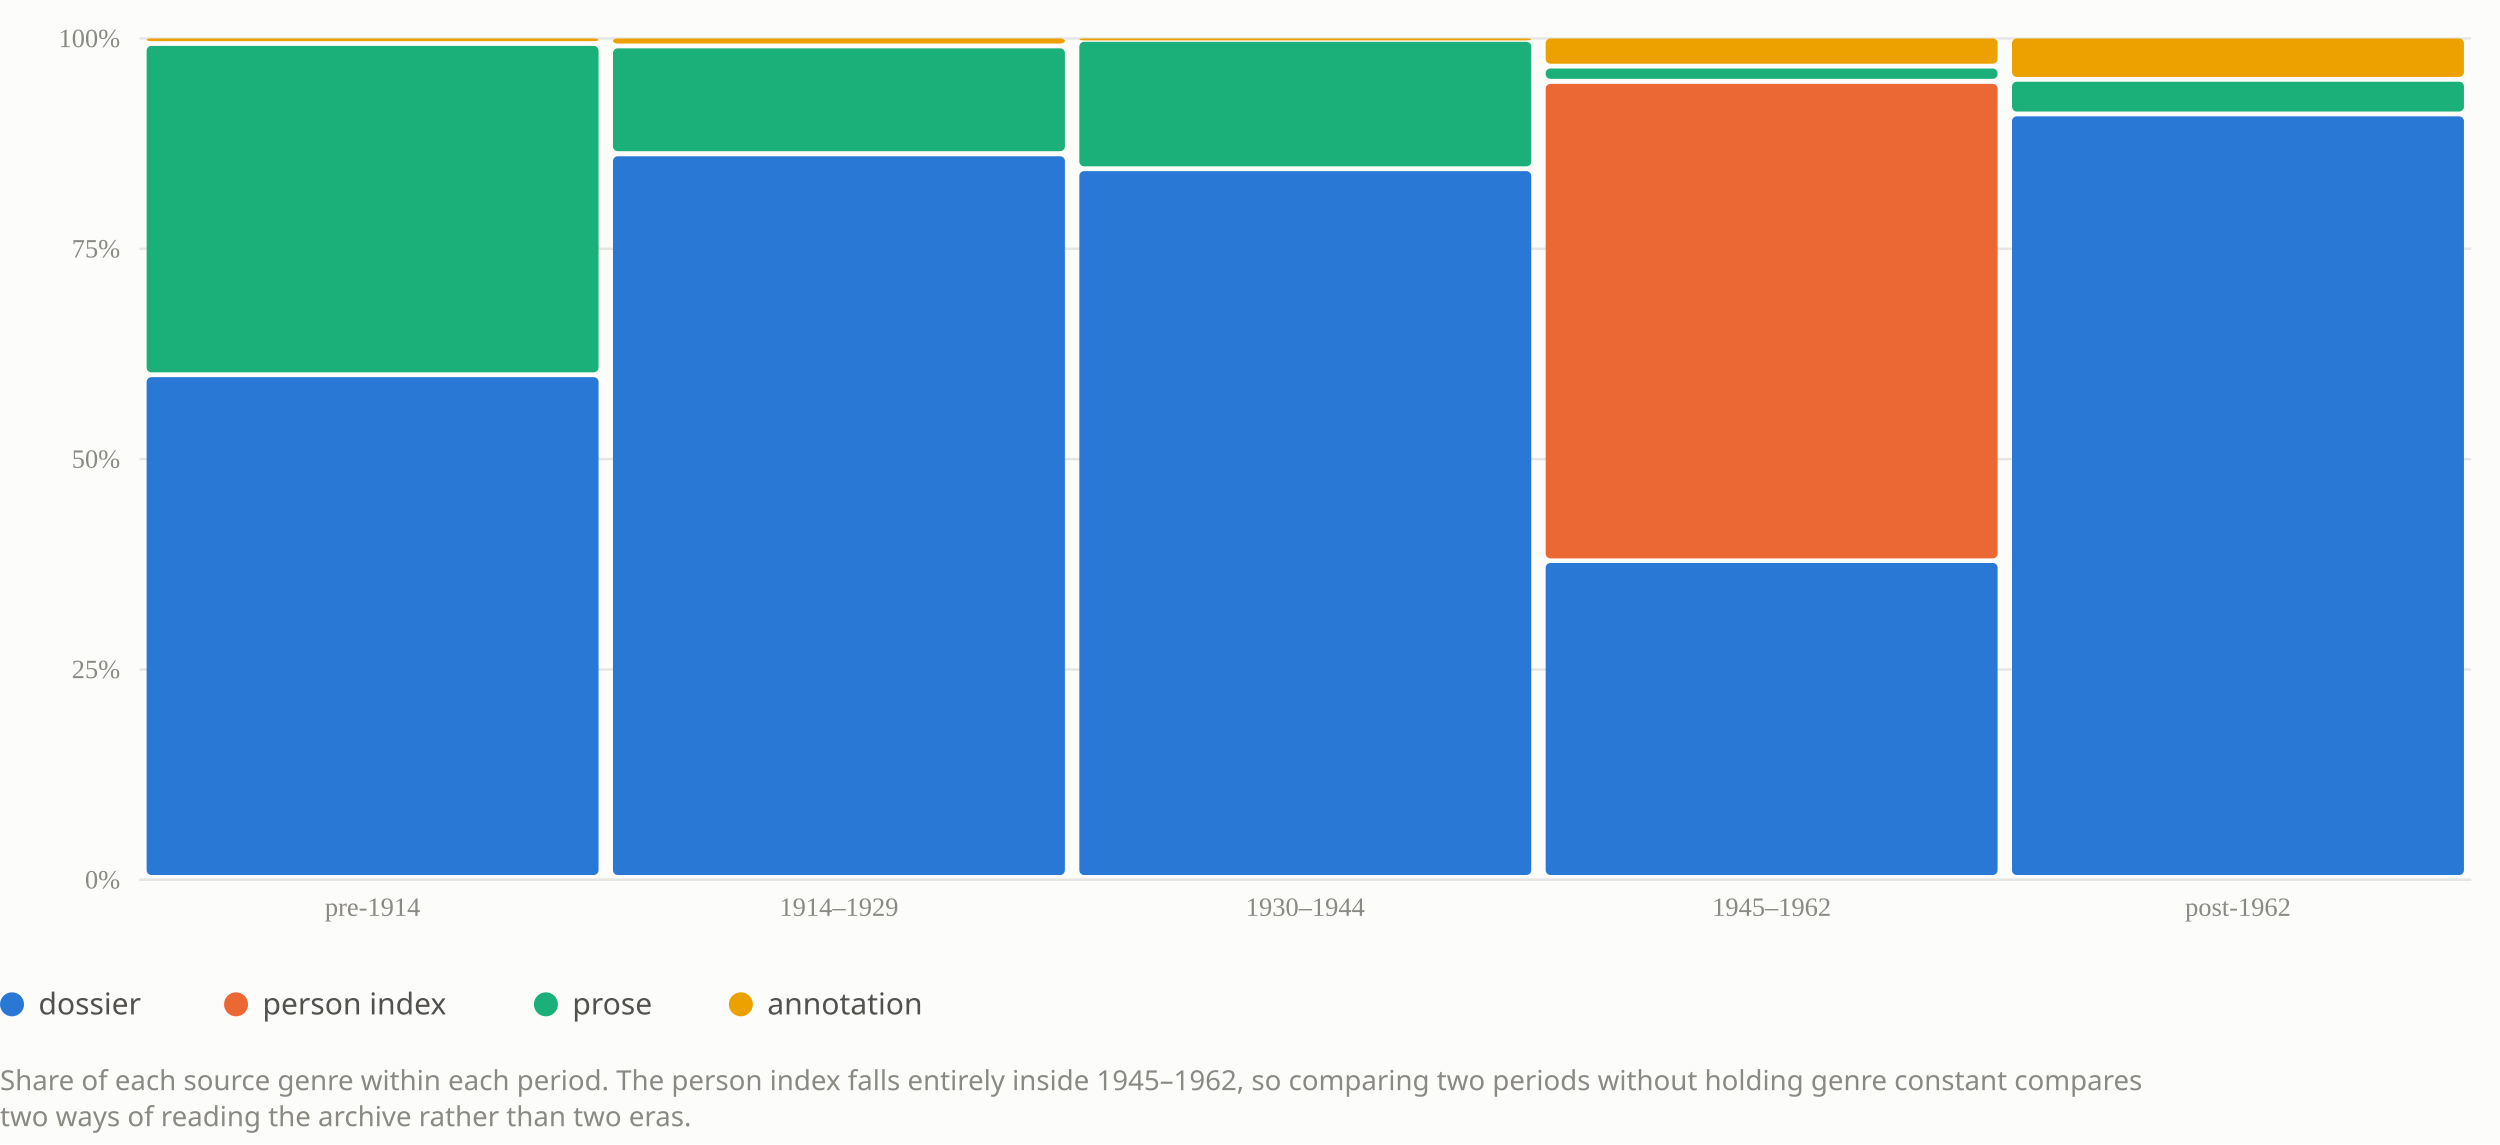
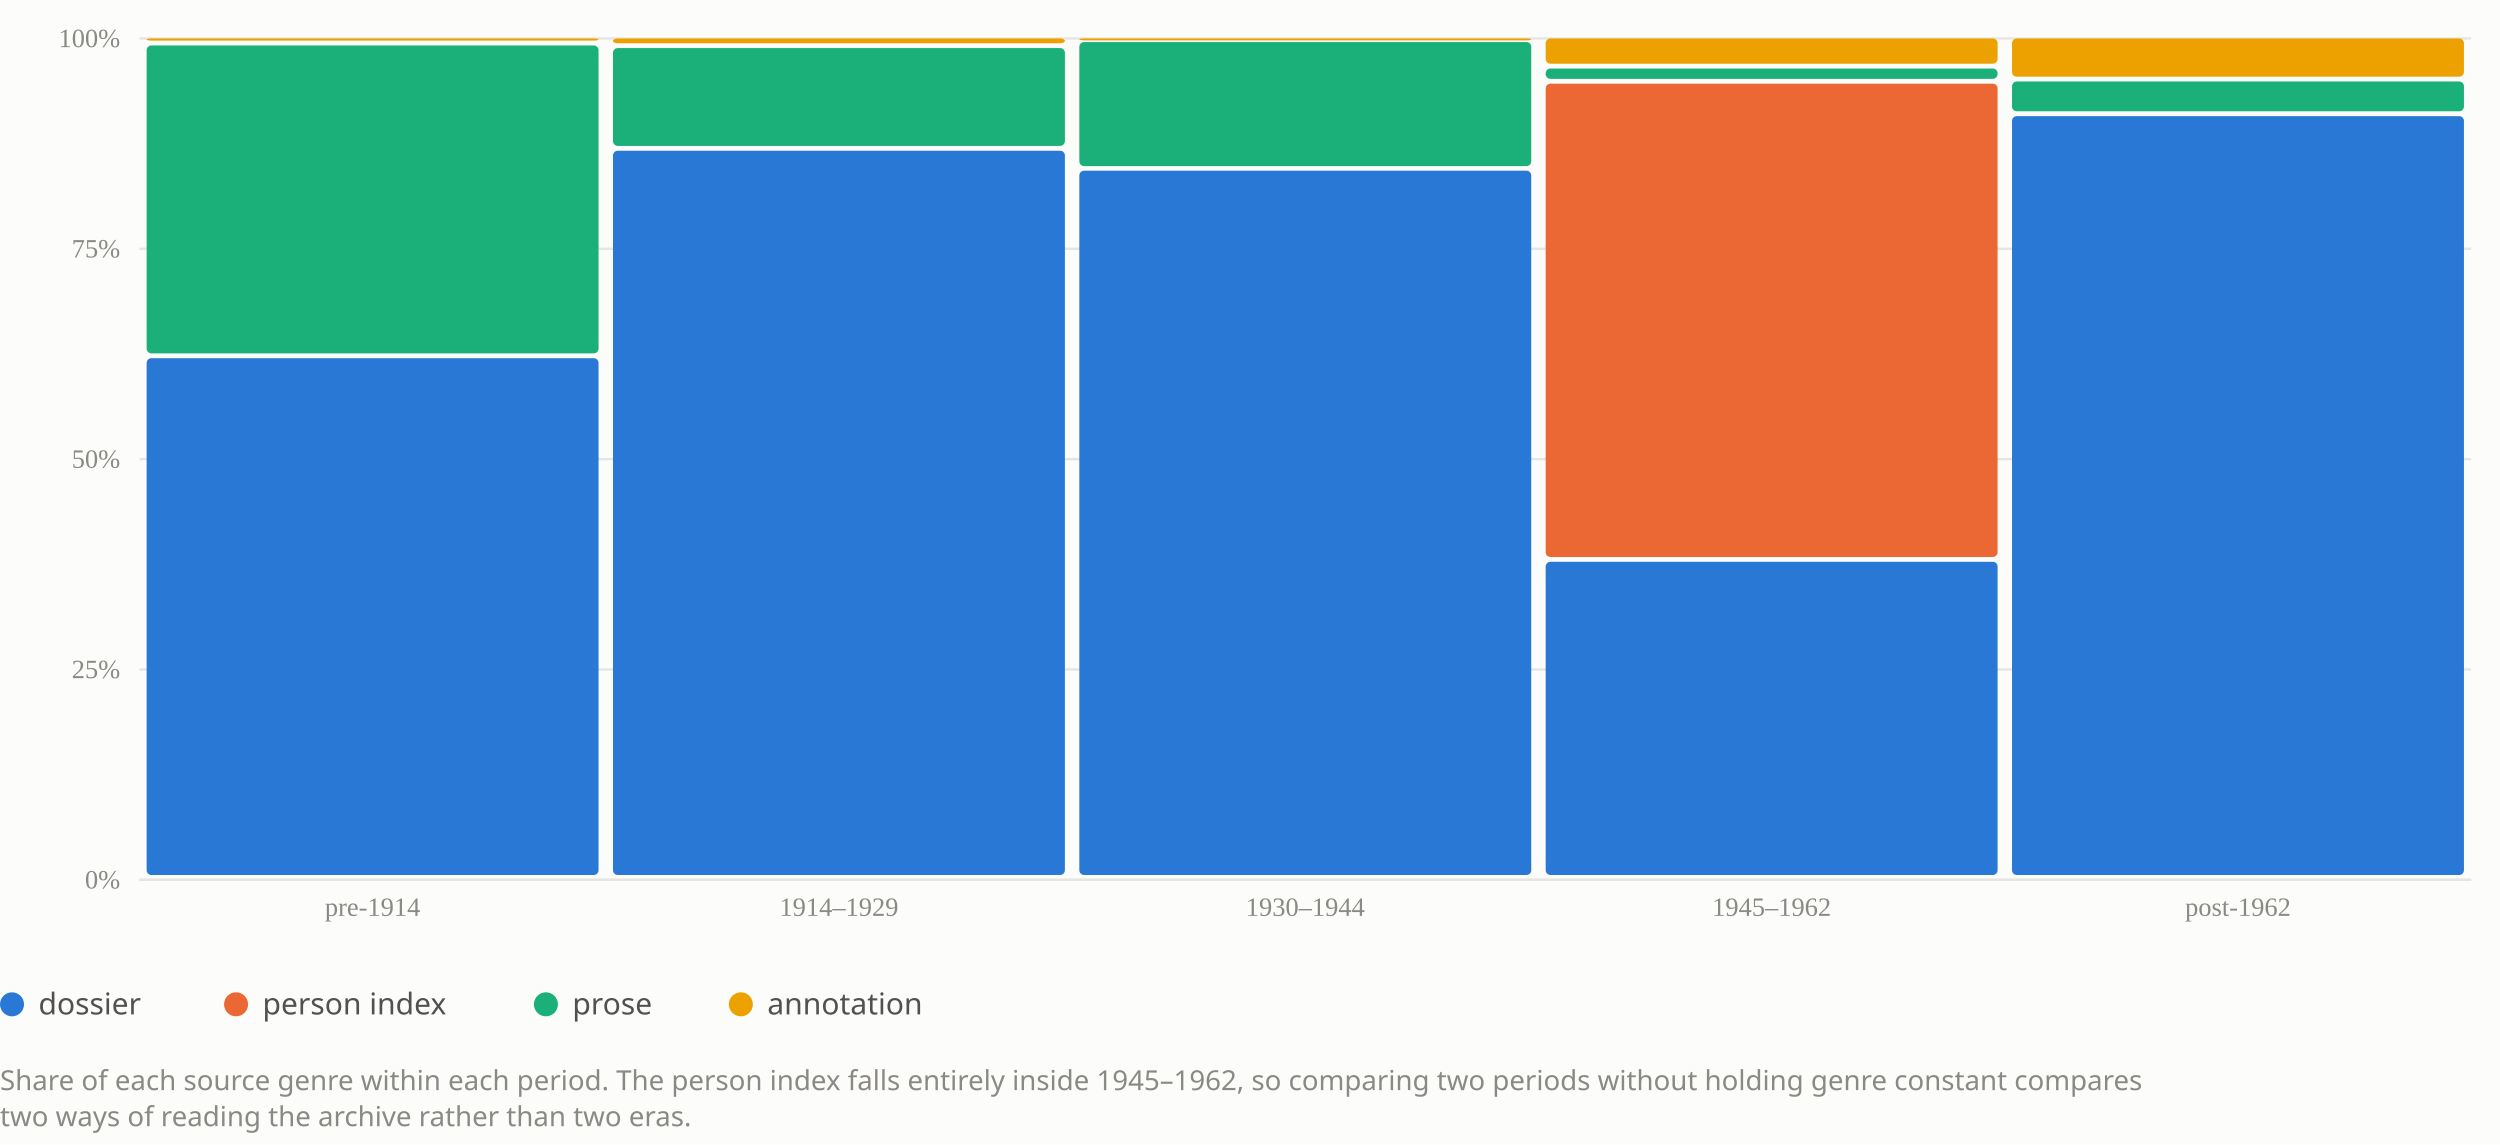
<svg xmlns="http://www.w3.org/2000/svg" viewBox="0 0 1040 476" width="1040" height="476" role="img" aria-label="Source composition within each period">
  <rect width="1040" height="476" fill="#fcfcfb" />
  <line x1="58.0" y1="366.0" x2="1028.0" y2="366.0" stroke="#e6e5e1" stroke-width="1" />
  <text x="50.0" y="369.6" text-anchor="end" font-size="11.0" fill="#8a8983">0%</text>
  <line x1="58.0" y1="278.5" x2="1028.0" y2="278.5" stroke="#e6e5e1" stroke-width="1" />
  <text x="50.0" y="282.1" text-anchor="end" font-size="11.0" fill="#8a8983">25%</text>
  <line x1="58.0" y1="191.0" x2="1028.0" y2="191.0" stroke="#e6e5e1" stroke-width="1" />
  <text x="50.0" y="194.6" text-anchor="end" font-size="11.0" fill="#8a8983">50%</text>
  <line x1="58.0" y1="103.5" x2="1028.0" y2="103.5" stroke="#e6e5e1" stroke-width="1" />
  <text x="50.0" y="107.1" text-anchor="end" font-size="11.0" fill="#8a8983">75%</text>
  <line x1="58.0" y1="16.0" x2="1028.0" y2="16.0" stroke="#e6e5e1" stroke-width="1" />
  <text x="50.0" y="19.6" text-anchor="end" font-size="11.0" fill="#8a8983">100%</text>
  <g class="mk">
-     <rect x="61.0" y="156.9" width="188.0" height="207.1" rx="2" fill="#2a78d6" />
+     <rect x="61.0" y="149.0" width="188.0" height="215.0" rx="2" fill="#2a78d6" />
  </g>
  <g class="mk">
-     <rect x="61.0" y="19.1" width="188.0" height="135.8" rx="2" fill="#1baf7a" />
+     <rect x="61.0" y="18.9" width="188.0" height="128.1" rx="2" fill="#1baf7a" />
  </g>
  <g class="mk">
-     <rect x="61.0" y="16.0" width="188.0" height="1.1" rx="2" fill="#eda100" />
+     <rect x="61.0" y="16.0" width="188.0" height="0.9" rx="2" fill="#eda100" />
  </g>
  <text x="155.0" y="381.0" text-anchor="middle" font-size="11.0" fill="#8a8983">pre-1914</text>
  <g class="mk">
-     <rect x="255.0" y="65.0" width="188.0" height="299.0" rx="2" fill="#2a78d6" />
+     <rect x="255.0" y="62.7" width="188.0" height="301.3" rx="2" fill="#2a78d6" />
  </g>
  <g class="mk">
-     <rect x="255.0" y="20.1" width="188.0" height="42.8" rx="2" fill="#1baf7a" />
+     <rect x="255.0" y="20.0" width="188.0" height="40.7" rx="2" fill="#1baf7a" />
  </g>
  <g class="mk">
-     <rect x="255.0" y="16.0" width="188.0" height="2.1" rx="2" fill="#eda100" />
+     <rect x="255.0" y="16.0" width="188.0" height="2.0" rx="2" fill="#eda100" />
  </g>
  <text x="349.0" y="381.0" text-anchor="middle" font-size="11.0" fill="#8a8983">1914–1929</text>
  <g class="mk">
-     <rect x="449.0" y="71.2" width="188.0" height="292.8" rx="2" fill="#2a78d6" />
+     <rect x="449.0" y="71.0" width="188.0" height="293.0" rx="2" fill="#2a78d6" />
  </g>
  <g class="mk">
-     <rect x="449.0" y="17.4" width="188.0" height="51.8" rx="2" fill="#1baf7a" />
+     <rect x="449.0" y="17.5" width="188.0" height="51.6" rx="2" fill="#1baf7a" />
  </g>
  <g class="mk">
    <rect x="449.0" y="16.0" width="188.0" height="0.8" rx="2" fill="#eda100" />
  </g>
  <text x="543.0" y="381.0" text-anchor="middle" font-size="11.0" fill="#8a8983">1930–1944</text>
  <g class="mk">
-     <rect x="643.0" y="234.2" width="188.0" height="129.8" rx="2" fill="#2a78d6" />
+     <rect x="643.0" y="233.7" width="188.0" height="130.3" rx="2" fill="#2a78d6" />
  </g>
  <g class="mk">
-     <rect x="643.0" y="34.9" width="188.0" height="197.4" rx="2" fill="#eb6834" />
+     <rect x="643.0" y="34.8" width="188.0" height="196.9" rx="2" fill="#eb6834" />
  </g>
  <g class="mk">
    <rect x="643.0" y="28.5" width="188.0" height="4.3" rx="2" fill="#1baf7a" />
  </g>
  <g class="mk">
    <rect x="643.0" y="16.0" width="188.0" height="10.5" rx="2" fill="#eda100" />
  </g>
  <text x="737.0" y="381.0" text-anchor="middle" font-size="11.0" fill="#8a8983">1945–1962</text>
  <g class="mk">
-     <rect x="837.0" y="48.4" width="188.0" height="315.6" rx="2" fill="#2a78d6" />
+     <rect x="837.0" y="48.3" width="188.0" height="315.7" rx="2" fill="#2a78d6" />
  </g>
  <g class="mk">
-     <rect x="837.0" y="34.0" width="188.0" height="12.4" rx="2" fill="#1baf7a" />
+     <rect x="837.0" y="33.9" width="188.0" height="12.4" rx="2" fill="#1baf7a" />
  </g>
  <g class="mk">
-     <rect x="837.0" y="16.0" width="188.0" height="16.0" rx="2" fill="#eda100" />
+     <rect x="837.0" y="16.0" width="188.0" height="15.9" rx="2" fill="#eda100" />
  </g>
  <text x="931.0" y="381.0" text-anchor="middle" font-size="11.0" fill="#8a8983">post-1962</text>
  <line x1="58.0" y1="366.0" x2="1028.0" y2="366.0" stroke="#e6e5e1" stroke-width="1" />
  <g font-size="12.5" font-family="ui-sans-serif,system-ui,sans-serif" fill="#52514e">
    <circle cx="5.0" cy="417.8" r="5" fill="#2a78d6" />
    <text x="16.0" y="422.0">dossier</text>
    <circle cx="98.2" cy="417.8" r="5" fill="#eb6834" />
    <text x="109.2" y="422.0">person index</text>
    <circle cx="227.1" cy="417.8" r="5" fill="#1baf7a" />
    <text x="238.1" y="422.0">prose</text>
    <circle cx="308.2" cy="417.8" r="5" fill="#eda100" />
    <text x="319.2" y="422.0">annotation</text>
  </g>
  <g font-size="11.5" font-family="ui-sans-serif,system-ui,sans-serif" fill="#8a8983">
    <text x="0" y="453.5">Share of each source genre within each period. The person index falls entirely inside 1945–1962, so comparing two periods without holding genre constant compares</text>
    <text x="0" y="468.5">two ways of reading the archive rather than two eras.</text>
  </g>
</svg>
